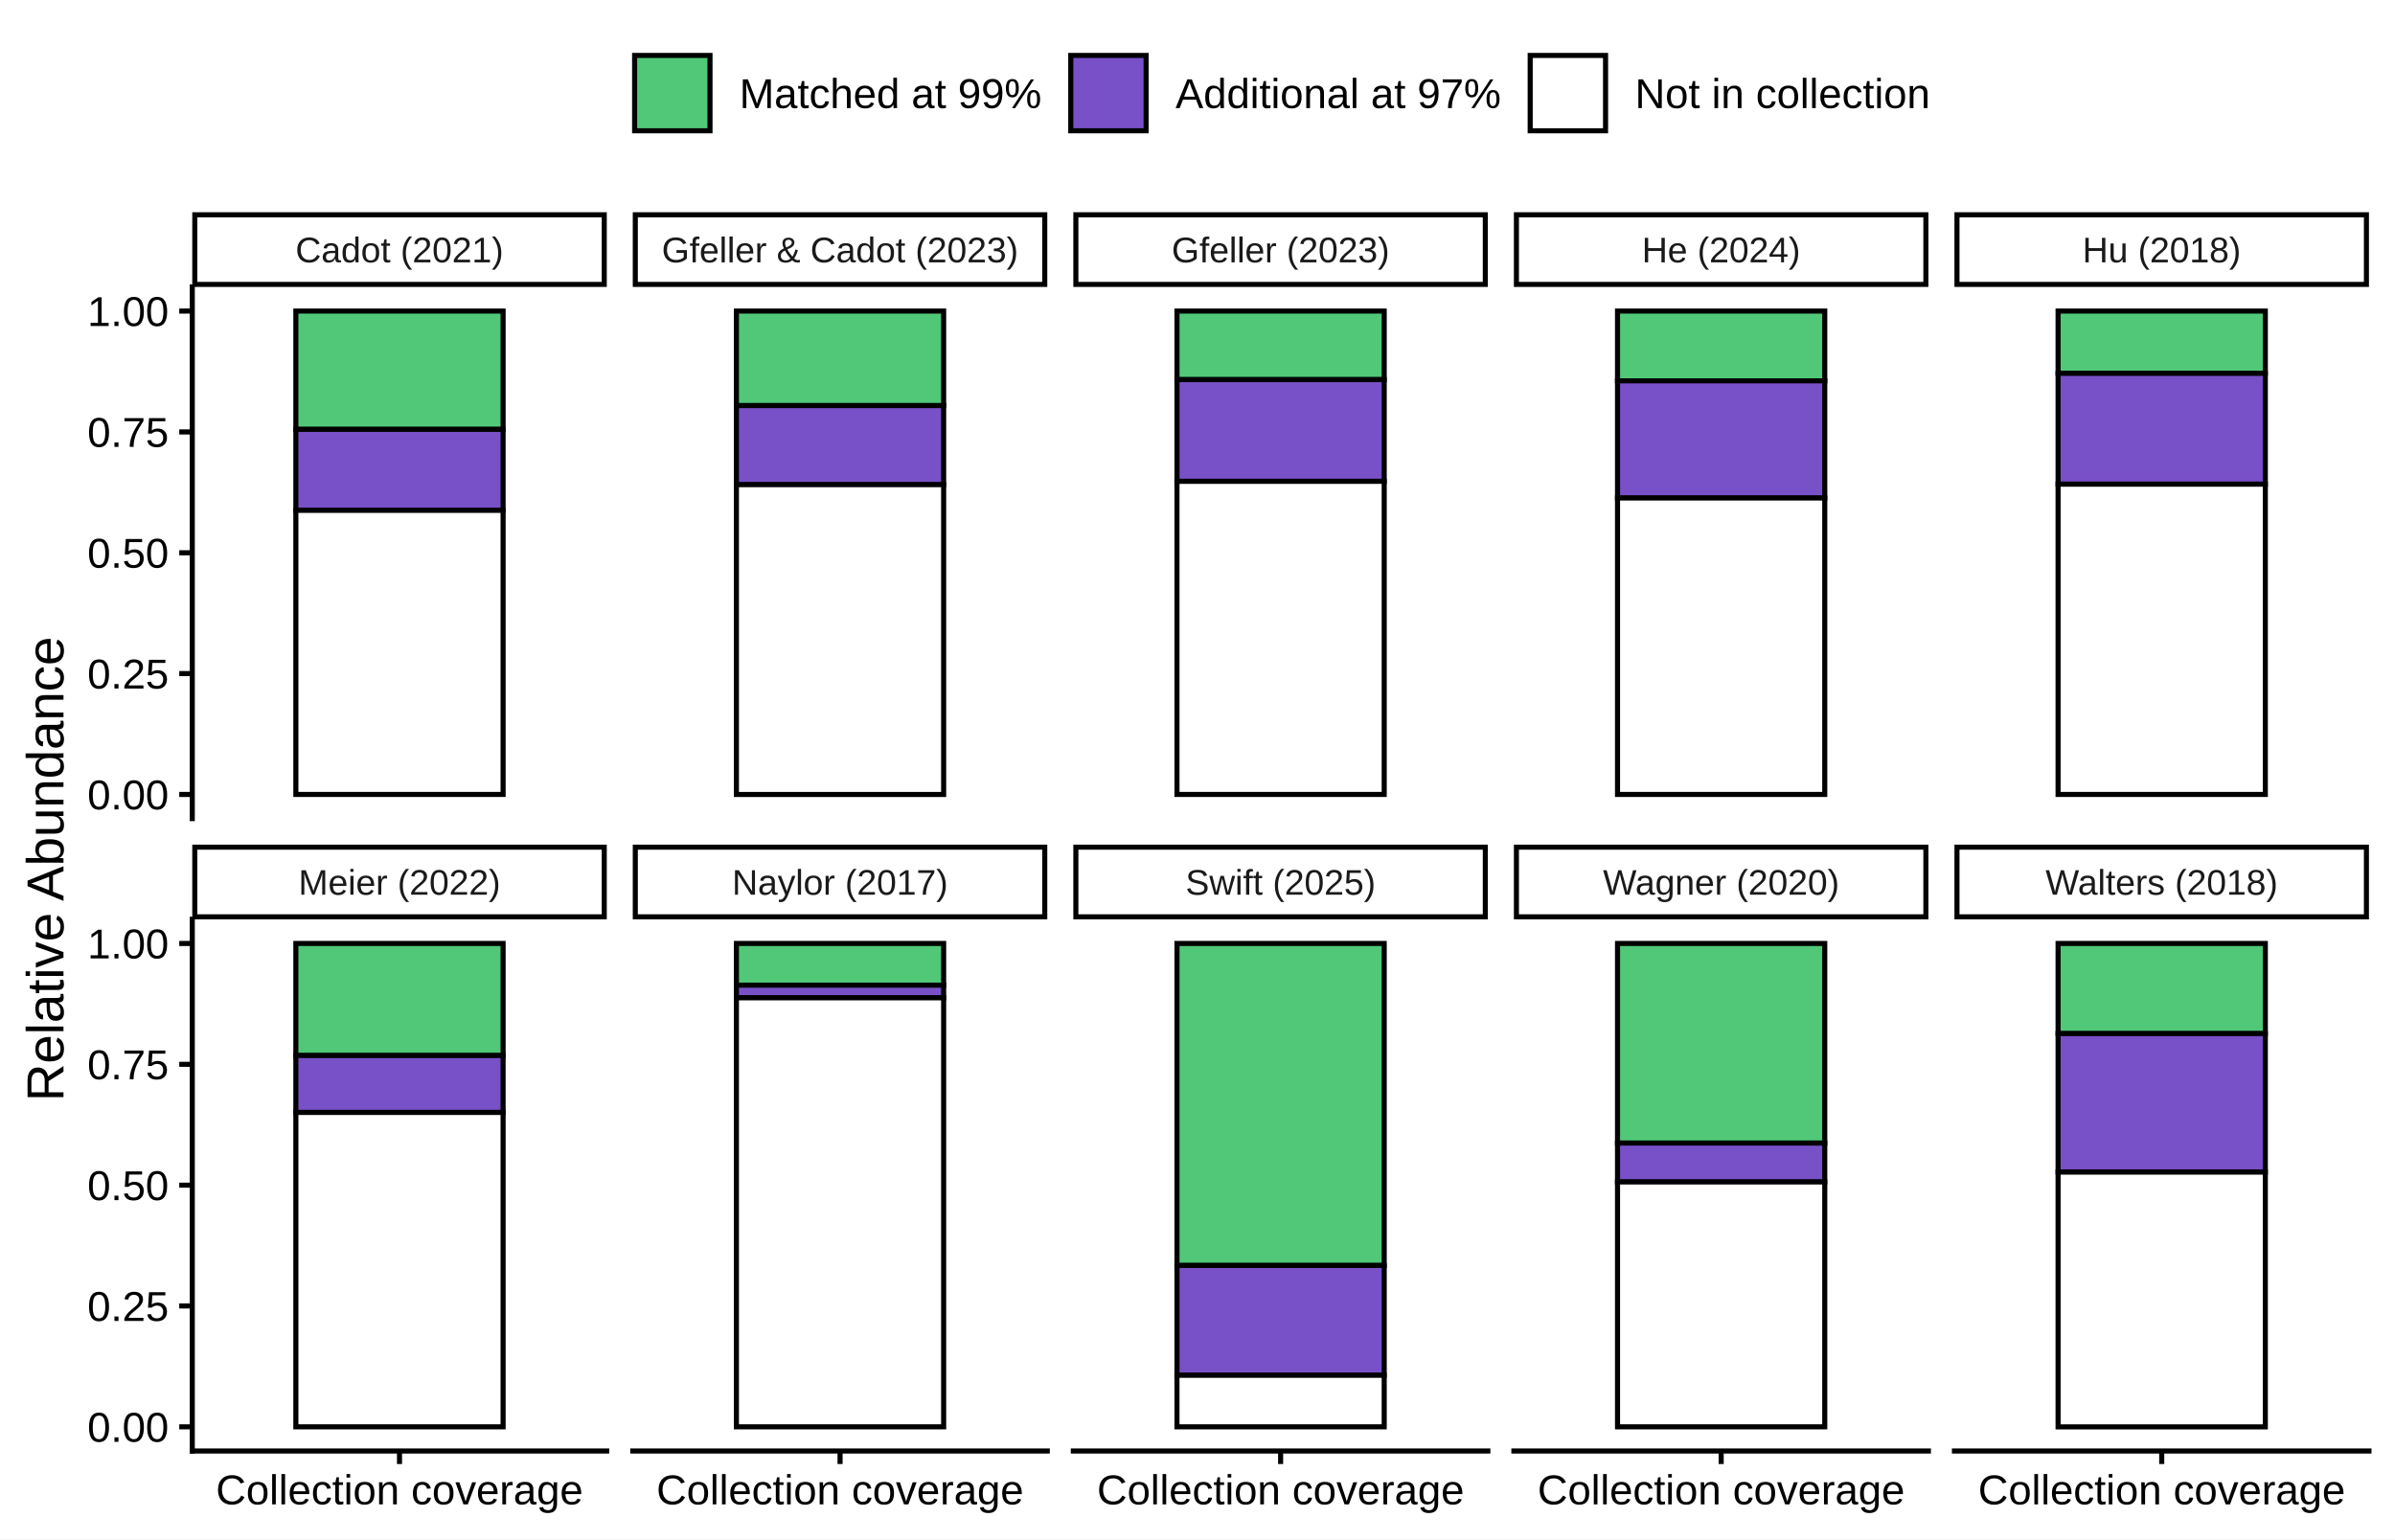
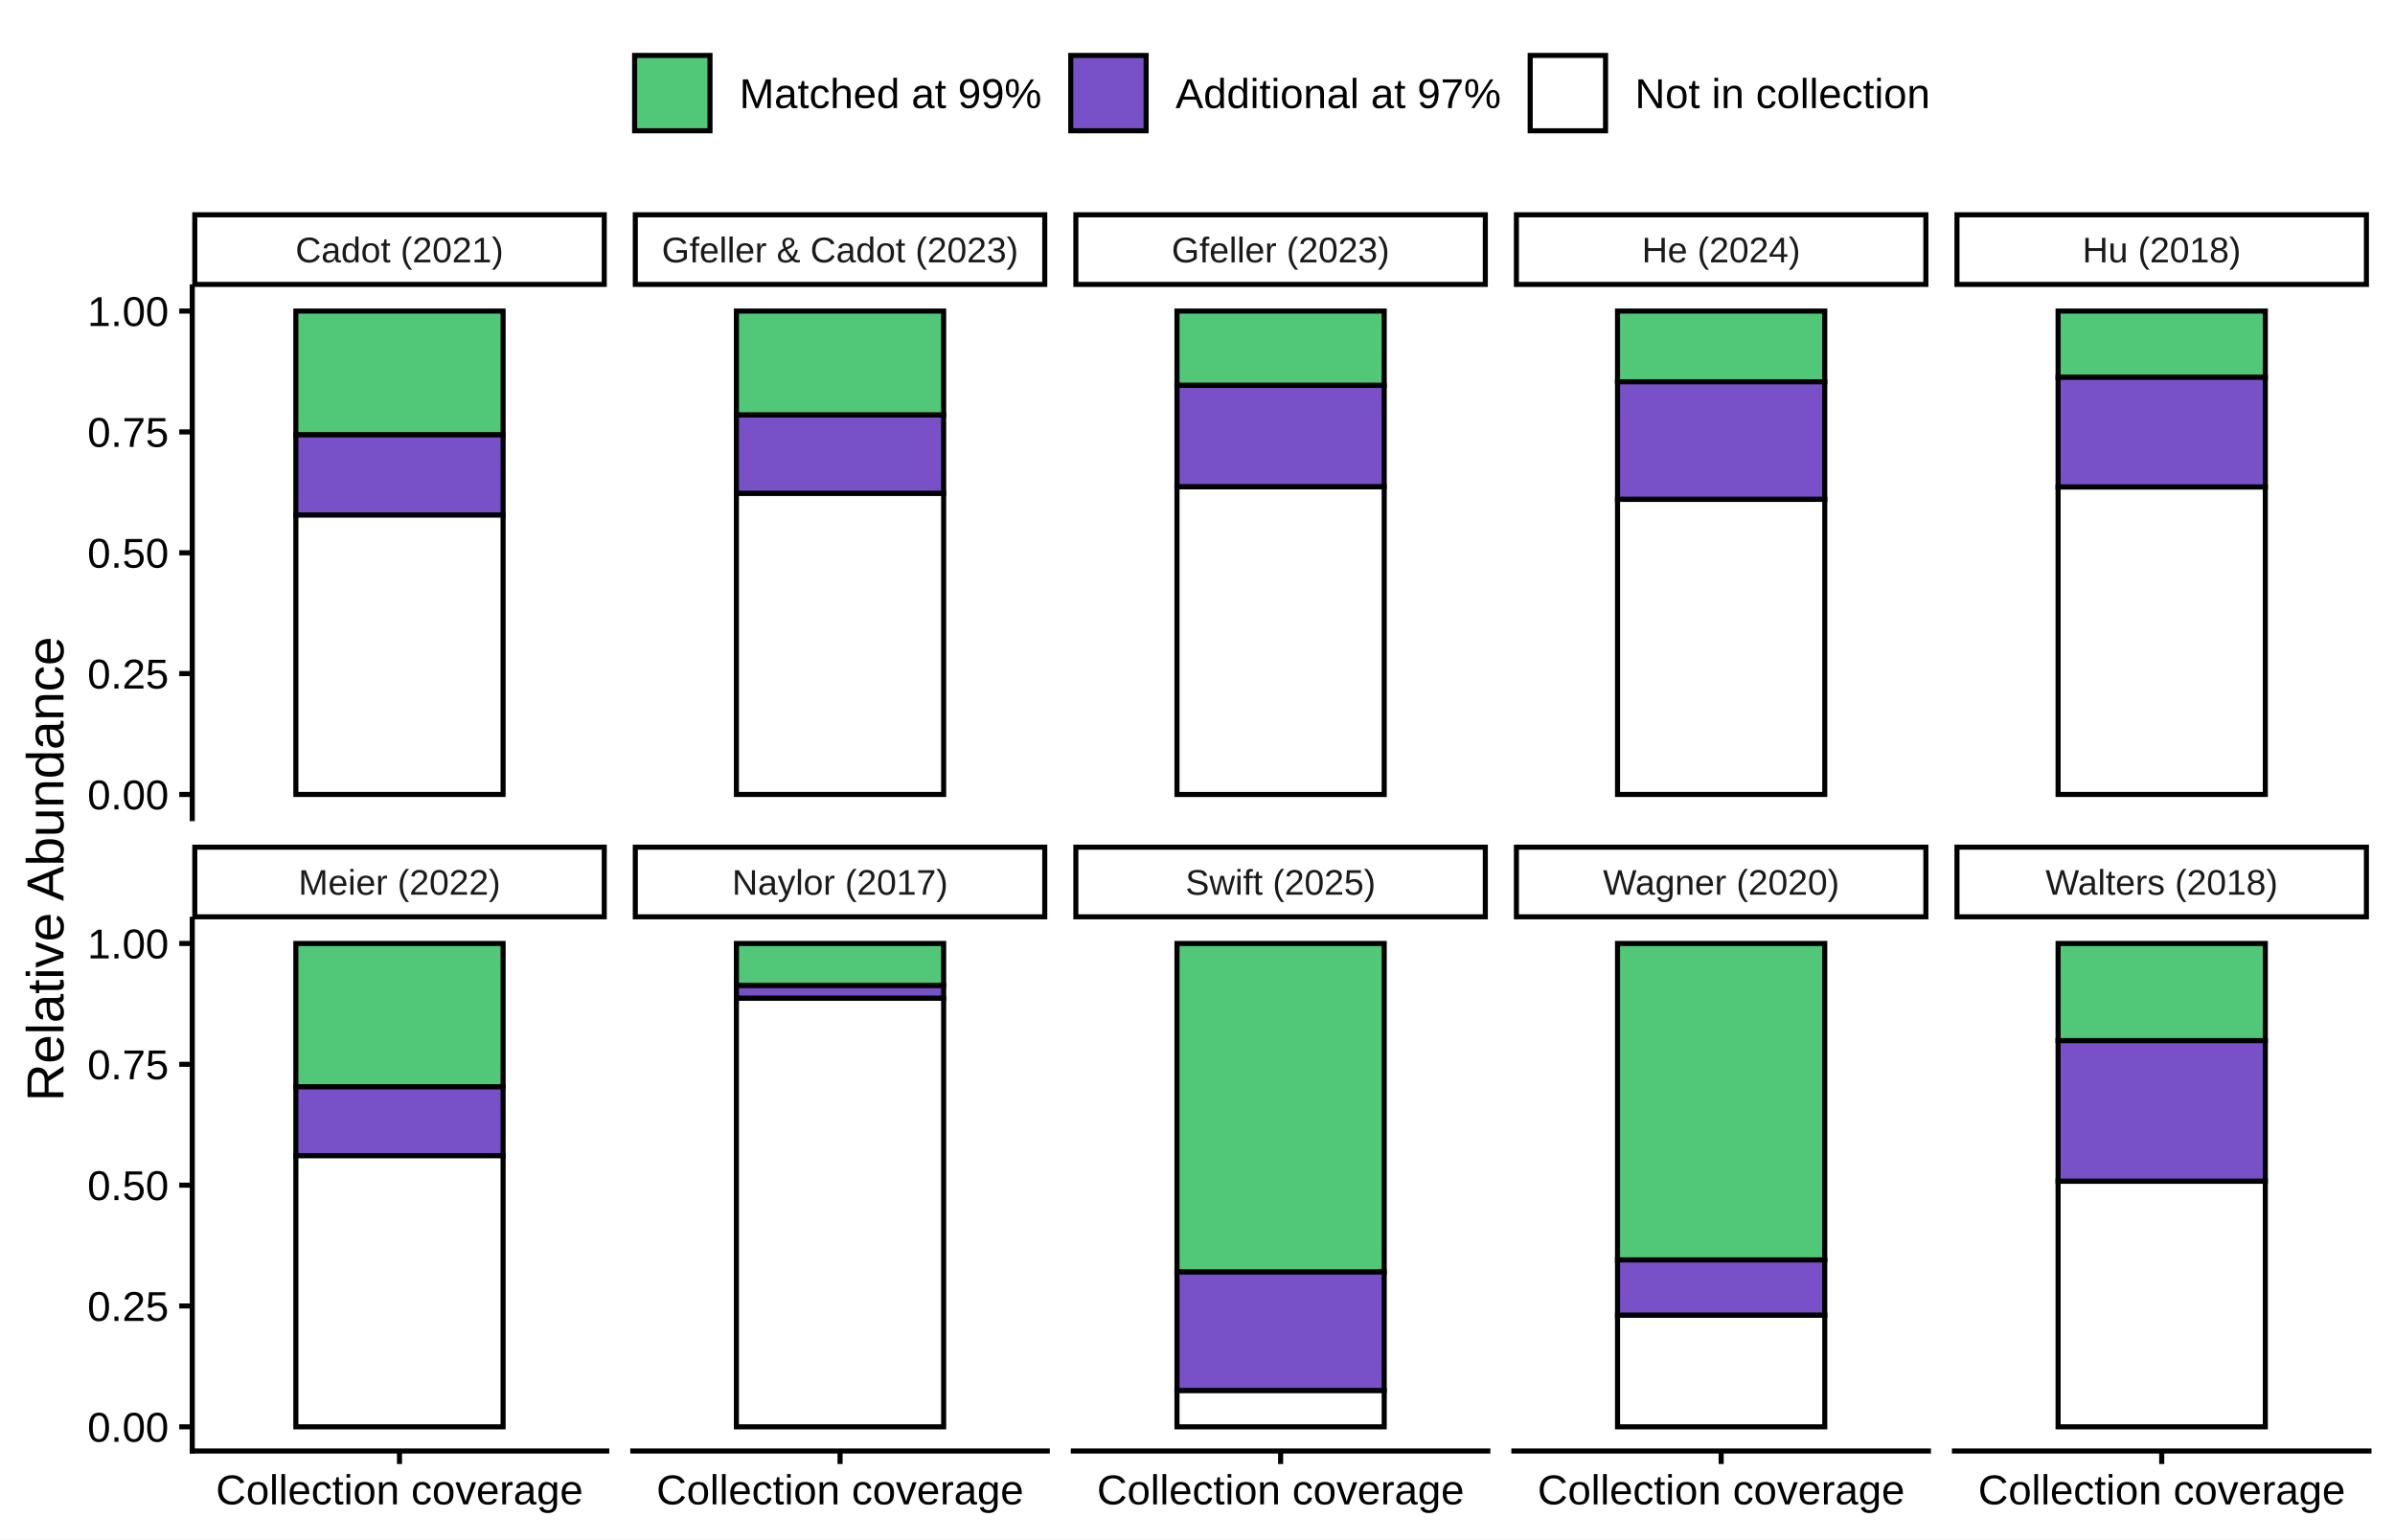
<svg xmlns="http://www.w3.org/2000/svg" width="504.00pt" height="324.00pt" viewBox="0 0 504.00 324.00">
  <g class="svglite">
    <defs>
      <style type="text/css">
    .svglite line, .svglite polyline, .svglite polygon, .svglite path, .svglite rect, .svglite circle {
      fill: none;
      stroke: #000000;
      stroke-linecap: round;
      stroke-linejoin: round;
      stroke-miterlimit: 10.00;
    }
    .svglite text {
      white-space: pre;
    }
    .svglite g.glyphgroup path {
      fill: inherit;
      stroke: none;
    }
  </style>
    </defs>
    <rect width="100%" height="100%" style="stroke: none; fill: #FFFFFF;" />
    <defs>
      <clipPath id="cpMC4wMHw1MDQuMDB8MC4wMHwzMjQuMDA=">
        <rect x="0.00" y="0.00" width="504.00" height="324.00" />
      </clipPath>
    </defs>
    <g clip-path="url(#cpMC4wMHw1MDQuMDB8MC4wMHwzMjQuMDA=)">
      <rect x="0" y="0.00" width="504.00" height="324.00" style="stroke-width: 1.07; stroke: #FFFFFF; fill: #FFFFFF;" />
    </g>
    <defs>
      <clipPath id="cpNDAuNDZ8MTI3LjY4fDYwLjM5fDE3Mi4zMg==">
        <rect x="40.46" y="60.39" width="87.23" height="111.93" />
      </clipPath>
    </defs>
    <g clip-path="url(#cpNDAuNDZ8MTI3LjY4fDYwLjM5fDE3Mi4zMg==)">
      <rect x="40.46" y="60.39" width="87.23" height="111.93" style="stroke-width: 1.07; stroke: none; fill: #FFFFFF;" />
-       <rect x="62.26" y="65.48" width="43.61" height="24.90" style="stroke-width: 1.07; stroke-linecap: butt; stroke-linejoin: miter; fill: #50C878;" />
-       <rect x="62.26" y="90.38" width="43.61" height="17.05" style="stroke-width: 1.07; stroke-linecap: butt; stroke-linejoin: miter; fill: #7850C8;" />
-       <rect x="62.26" y="107.43" width="43.61" height="59.80" style="stroke-width: 1.07; stroke-linecap: butt; stroke-linejoin: miter; fill: #FFFFFF;" />
+       <rect x="62.26" y="65.48" width="43.61" height="26.06" style="stroke-width: 1.07; stroke-linecap: butt; stroke-linejoin: miter; fill: #50C878;" />
+       <rect x="62.26" y="91.54" width="43.61" height="16.89" style="stroke-width: 1.07; stroke-linecap: butt; stroke-linejoin: miter; fill: #7850C8;" />
+       <rect x="62.26" y="108.43" width="43.61" height="58.80" style="stroke-width: 1.07; stroke-linecap: butt; stroke-linejoin: miter; fill: #FFFFFF;" />
    </g>
    <g clip-path="url(#cpMC4wMHw1MDQuMDB8MC4wMHwzMjQuMDA=)">
</g>
    <defs>
      <clipPath id="cpNDAuNDZ8MTI3LjY4fDE5My41MXwzMDUuNDQ=">
        <rect x="40.46" y="193.51" width="87.23" height="111.93" />
      </clipPath>
    </defs>
    <g clip-path="url(#cpNDAuNDZ8MTI3LjY4fDE5My41MXwzMDUuNDQ=)">
      <rect x="40.46" y="193.51" width="87.23" height="111.93" style="stroke-width: 1.07; stroke: none; fill: #FFFFFF;" />
-       <rect x="62.26" y="198.60" width="43.61" height="23.59" style="stroke-width: 1.07; stroke-linecap: butt; stroke-linejoin: miter; fill: #50C878;" />
-       <rect x="62.26" y="222.19" width="43.61" height="11.98" style="stroke-width: 1.07; stroke-linecap: butt; stroke-linejoin: miter; fill: #7850C8;" />
-       <rect x="62.26" y="234.17" width="43.61" height="66.18" style="stroke-width: 1.07; stroke-linecap: butt; stroke-linejoin: miter; fill: #FFFFFF;" />
+       <rect x="62.26" y="198.60" width="43.61" height="30.19" style="stroke-width: 1.07; stroke-linecap: butt; stroke-linejoin: miter; fill: #50C878;" />
+       <rect x="62.26" y="228.79" width="43.61" height="14.50" style="stroke-width: 1.07; stroke-linecap: butt; stroke-linejoin: miter; fill: #7850C8;" />
+       <rect x="62.26" y="243.29" width="43.61" height="57.06" style="stroke-width: 1.07; stroke-linecap: butt; stroke-linejoin: miter; fill: #FFFFFF;" />
    </g>
    <g clip-path="url(#cpMC4wMHw1MDQuMDB8MC4wMHwzMjQuMDA=)">
</g>
    <defs>
      <clipPath id="cpMTMzLjE2fDIyMC4zOXw2MC4zOXwxNzIuMzI=">
        <rect x="133.16" y="60.39" width="87.23" height="111.93" />
      </clipPath>
    </defs>
    <g clip-path="url(#cpMTMzLjE2fDIyMC4zOXw2MC4zOXwxNzIuMzI=)">
      <rect x="133.16" y="60.39" width="87.23" height="111.93" style="stroke-width: 1.07; stroke: none; fill: #FFFFFF;" />
-       <rect x="154.97" y="65.48" width="43.61" height="19.90" style="stroke-width: 1.07; stroke-linecap: butt; stroke-linejoin: miter; fill: #50C878;" />
-       <rect x="154.97" y="85.38" width="43.61" height="16.64" style="stroke-width: 1.07; stroke-linecap: butt; stroke-linejoin: miter; fill: #7850C8;" />
-       <rect x="154.97" y="102.02" width="43.61" height="65.22" style="stroke-width: 1.07; stroke-linecap: butt; stroke-linejoin: miter; fill: #FFFFFF;" />
+       <rect x="154.97" y="65.48" width="43.61" height="21.88" style="stroke-width: 1.07; stroke-linecap: butt; stroke-linejoin: miter; fill: #50C878;" />
+       <rect x="154.97" y="87.36" width="43.61" height="16.52" style="stroke-width: 1.07; stroke-linecap: butt; stroke-linejoin: miter; fill: #7850C8;" />
+       <rect x="154.97" y="103.88" width="43.61" height="63.35" style="stroke-width: 1.07; stroke-linecap: butt; stroke-linejoin: miter; fill: #FFFFFF;" />
    </g>
    <g clip-path="url(#cpMC4wMHw1MDQuMDB8MC4wMHwzMjQuMDA=)">
</g>
    <defs>
      <clipPath id="cpMTMzLjE2fDIyMC4zOXwxOTMuNTF8MzA1LjQ0">
        <rect x="133.16" y="193.51" width="87.23" height="111.93" />
      </clipPath>
    </defs>
    <g clip-path="url(#cpMTMzLjE2fDIyMC4zOXwxOTMuNTF8MzA1LjQ0)">
      <rect x="133.16" y="193.51" width="87.23" height="111.93" style="stroke-width: 1.07; stroke: none; fill: #FFFFFF;" />
-       <rect x="154.97" y="198.60" width="43.61" height="8.78" style="stroke-width: 1.07; stroke-linecap: butt; stroke-linejoin: miter; fill: #50C878;" />
-       <rect x="154.97" y="207.38" width="43.61" height="2.67" style="stroke-width: 1.07; stroke-linecap: butt; stroke-linejoin: miter; fill: #7850C8;" />
-       <rect x="154.97" y="210.04" width="43.61" height="90.31" style="stroke-width: 1.07; stroke-linecap: butt; stroke-linejoin: miter; fill: #FFFFFF;" />
+       <rect x="154.97" y="198.60" width="43.61" height="8.87" style="stroke-width: 1.07; stroke-linecap: butt; stroke-linejoin: miter; fill: #50C878;" />
+       <rect x="154.97" y="207.47" width="43.61" height="2.67" style="stroke-width: 1.07; stroke-linecap: butt; stroke-linejoin: miter; fill: #7850C8;" />
+       <rect x="154.97" y="210.14" width="43.61" height="90.21" style="stroke-width: 1.07; stroke-linecap: butt; stroke-linejoin: miter; fill: #FFFFFF;" />
    </g>
    <g clip-path="url(#cpMC4wMHw1MDQuMDB8MC4wMHwzMjQuMDA=)">
</g>
    <defs>
      <clipPath id="cpMjI1Ljg3fDMxMy4xMHw2MC4zOXwxNzIuMzI=">
        <rect x="225.87" y="60.39" width="87.23" height="111.93" />
      </clipPath>
    </defs>
    <g clip-path="url(#cpMjI1Ljg3fDMxMy4xMHw2MC4zOXwxNzIuMzI=)">
      <rect x="225.87" y="60.39" width="87.23" height="111.93" style="stroke-width: 1.07; stroke: none; fill: #FFFFFF;" />
-       <rect x="247.68" y="65.48" width="43.61" height="14.43" style="stroke-width: 1.07; stroke-linecap: butt; stroke-linejoin: miter; fill: #50C878;" />
-       <rect x="247.68" y="79.91" width="43.61" height="21.41" style="stroke-width: 1.07; stroke-linecap: butt; stroke-linejoin: miter; fill: #7850C8;" />
-       <rect x="247.68" y="101.32" width="43.61" height="65.91" style="stroke-width: 1.07; stroke-linecap: butt; stroke-linejoin: miter; fill: #FFFFFF;" />
+       <rect x="247.68" y="65.48" width="43.61" height="15.64" style="stroke-width: 1.07; stroke-linecap: butt; stroke-linejoin: miter; fill: #50C878;" />
+       <rect x="247.68" y="81.12" width="43.61" height="21.35" style="stroke-width: 1.07; stroke-linecap: butt; stroke-linejoin: miter; fill: #7850C8;" />
+       <rect x="247.68" y="102.48" width="43.61" height="64.76" style="stroke-width: 1.07; stroke-linecap: butt; stroke-linejoin: miter; fill: #FFFFFF;" />
    </g>
    <g clip-path="url(#cpMC4wMHw1MDQuMDB8MC4wMHwzMjQuMDA=)">
</g>
    <defs>
      <clipPath id="cpMjI1Ljg3fDMxMy4xMHwxOTMuNTF8MzA1LjQ0">
        <rect x="225.87" y="193.51" width="87.23" height="111.93" />
      </clipPath>
    </defs>
    <g clip-path="url(#cpMjI1Ljg3fDMxMy4xMHwxOTMuNTF8MzA1LjQ0)">
      <rect x="225.87" y="193.51" width="87.23" height="111.93" style="stroke-width: 1.07; stroke: none; fill: #FFFFFF;" />
-       <rect x="247.68" y="198.60" width="43.61" height="67.78" style="stroke-width: 1.07; stroke-linecap: butt; stroke-linejoin: miter; fill: #50C878;" />
-       <rect x="247.68" y="266.38" width="43.61" height="23.11" style="stroke-width: 1.07; stroke-linecap: butt; stroke-linejoin: miter; fill: #7850C8;" />
-       <rect x="247.68" y="289.50" width="43.61" height="10.85" style="stroke-width: 1.07; stroke-linecap: butt; stroke-linejoin: miter; fill: #FFFFFF;" />
+       <rect x="247.68" y="198.60" width="43.61" height="69.16" style="stroke-width: 1.07; stroke-linecap: butt; stroke-linejoin: miter; fill: #50C878;" />
+       <rect x="247.68" y="267.76" width="43.61" height="24.99" style="stroke-width: 1.07; stroke-linecap: butt; stroke-linejoin: miter; fill: #7850C8;" />
+       <rect x="247.68" y="292.74" width="43.61" height="7.61" style="stroke-width: 1.07; stroke-linecap: butt; stroke-linejoin: miter; fill: #FFFFFF;" />
    </g>
    <g clip-path="url(#cpMC4wMHw1MDQuMDB8MC4wMHwzMjQuMDA=)">
</g>
    <defs>
      <clipPath id="cpMzE4LjU4fDQwNS44MXw2MC4zOXwxNzIuMzI=">
        <rect x="318.58" y="60.39" width="87.23" height="111.93" />
      </clipPath>
    </defs>
    <g clip-path="url(#cpMzE4LjU4fDQwNS44MXw2MC4zOXwxNzIuMzI=)">
      <rect x="318.58" y="60.39" width="87.23" height="111.93" style="stroke-width: 1.07; stroke: none; fill: #FFFFFF;" />
-       <rect x="340.39" y="65.48" width="43.61" height="14.69" style="stroke-width: 1.07; stroke-linecap: butt; stroke-linejoin: miter; fill: #50C878;" />
-       <rect x="340.39" y="80.17" width="43.61" height="24.66" style="stroke-width: 1.07; stroke-linecap: butt; stroke-linejoin: miter; fill: #7850C8;" />
-       <rect x="340.39" y="104.83" width="43.61" height="62.40" style="stroke-width: 1.07; stroke-linecap: butt; stroke-linejoin: miter; fill: #FFFFFF;" />
+       <rect x="340.39" y="65.48" width="43.61" height="14.89" style="stroke-width: 1.07; stroke-linecap: butt; stroke-linejoin: miter; fill: #50C878;" />
+       <rect x="340.39" y="80.37" width="43.61" height="24.75" style="stroke-width: 1.07; stroke-linecap: butt; stroke-linejoin: miter; fill: #7850C8;" />
+       <rect x="340.39" y="105.12" width="43.61" height="62.11" style="stroke-width: 1.07; stroke-linecap: butt; stroke-linejoin: miter; fill: #FFFFFF;" />
    </g>
    <g clip-path="url(#cpMC4wMHw1MDQuMDB8MC4wMHwzMjQuMDA=)">
</g>
    <defs>
      <clipPath id="cpMzE4LjU4fDQwNS44MXwxOTMuNTF8MzA1LjQ0">
        <rect x="318.58" y="193.51" width="87.23" height="111.93" />
      </clipPath>
    </defs>
    <g clip-path="url(#cpMzE4LjU4fDQwNS44MXwxOTMuNTF8MzA1LjQ0)">
      <rect x="318.58" y="193.51" width="87.23" height="111.93" style="stroke-width: 1.07; stroke: none; fill: #FFFFFF;" />
-       <rect x="340.39" y="198.60" width="43.61" height="42.02" style="stroke-width: 1.07; stroke-linecap: butt; stroke-linejoin: miter; fill: #50C878;" />
-       <rect x="340.39" y="240.62" width="43.61" height="8.18" style="stroke-width: 1.07; stroke-linecap: butt; stroke-linejoin: miter; fill: #7850C8;" />
-       <rect x="340.39" y="248.80" width="43.61" height="51.55" style="stroke-width: 1.07; stroke-linecap: butt; stroke-linejoin: miter; fill: #FFFFFF;" />
+       <rect x="340.39" y="198.60" width="43.61" height="66.62" style="stroke-width: 1.07; stroke-linecap: butt; stroke-linejoin: miter; fill: #50C878;" />
+       <rect x="340.39" y="265.22" width="43.61" height="11.64" style="stroke-width: 1.07; stroke-linecap: butt; stroke-linejoin: miter; fill: #7850C8;" />
+       <rect x="340.39" y="276.87" width="43.61" height="23.48" style="stroke-width: 1.07; stroke-linecap: butt; stroke-linejoin: miter; fill: #FFFFFF;" />
    </g>
    <g clip-path="url(#cpMC4wMHw1MDQuMDB8MC4wMHwzMjQuMDA=)">
</g>
    <defs>
      <clipPath id="cpNDExLjI5fDQ5OC41Mnw2MC4zOXwxNzIuMzI=">
        <rect x="411.29" y="60.39" width="87.23" height="111.93" />
      </clipPath>
    </defs>
    <g clip-path="url(#cpNDExLjI5fDQ5OC41Mnw2MC4zOXwxNzIuMzI=)">
      <rect x="411.29" y="60.39" width="87.23" height="111.93" style="stroke-width: 1.07; stroke: none; fill: #FFFFFF;" />
-       <rect x="433.10" y="65.48" width="43.61" height="13.11" style="stroke-width: 1.07; stroke-linecap: butt; stroke-linejoin: miter; fill: #50C878;" />
-       <rect x="433.10" y="78.59" width="43.61" height="23.33" style="stroke-width: 1.07; stroke-linecap: butt; stroke-linejoin: miter; fill: #7850C8;" />
-       <rect x="433.10" y="101.92" width="43.61" height="65.31" style="stroke-width: 1.07; stroke-linecap: butt; stroke-linejoin: miter; fill: #FFFFFF;" />
+       <rect x="433.10" y="65.48" width="43.61" height="13.95" style="stroke-width: 1.07; stroke-linecap: butt; stroke-linejoin: miter; fill: #50C878;" />
+       <rect x="433.10" y="79.43" width="43.61" height="23.09" style="stroke-width: 1.07; stroke-linecap: butt; stroke-linejoin: miter; fill: #7850C8;" />
+       <rect x="433.10" y="102.52" width="43.61" height="64.71" style="stroke-width: 1.07; stroke-linecap: butt; stroke-linejoin: miter; fill: #FFFFFF;" />
    </g>
    <g clip-path="url(#cpMC4wMHw1MDQuMDB8MC4wMHwzMjQuMDA=)">
</g>
    <defs>
      <clipPath id="cpNDExLjI5fDQ5OC41MnwxOTMuNTF8MzA1LjQ0">
        <rect x="411.29" y="193.51" width="87.23" height="111.93" />
      </clipPath>
    </defs>
    <g clip-path="url(#cpNDExLjI5fDQ5OC41MnwxOTMuNTF8MzA1LjQ0)">
      <rect x="411.29" y="193.51" width="87.23" height="111.93" style="stroke-width: 1.07; stroke: none; fill: #FFFFFF;" />
-       <rect x="433.10" y="198.60" width="43.61" height="18.97" style="stroke-width: 1.07; stroke-linecap: butt; stroke-linejoin: miter; fill: #50C878;" />
-       <rect x="433.10" y="217.57" width="43.61" height="29.15" style="stroke-width: 1.07; stroke-linecap: butt; stroke-linejoin: miter; fill: #7850C8;" />
-       <rect x="433.10" y="246.73" width="43.61" height="53.63" style="stroke-width: 1.07; stroke-linecap: butt; stroke-linejoin: miter; fill: #FFFFFF;" />
+       <rect x="433.10" y="198.60" width="43.61" height="20.46" style="stroke-width: 1.07; stroke-linecap: butt; stroke-linejoin: miter; fill: #50C878;" />
+       <rect x="433.10" y="219.06" width="43.61" height="29.60" style="stroke-width: 1.07; stroke-linecap: butt; stroke-linejoin: miter; fill: #7850C8;" />
+       <rect x="433.10" y="248.66" width="43.61" height="51.69" style="stroke-width: 1.07; stroke-linecap: butt; stroke-linejoin: miter; fill: #FFFFFF;" />
    </g>
    <g clip-path="url(#cpMC4wMHw1MDQuMDB8MC4wMHwzMjQuMDA=)">
</g>
    <defs>
      <clipPath id="cpNDAuNDZ8MTI3LjY4fDE3Ny44MHwxOTMuNTE=">
        <rect x="40.46" y="177.80" width="87.23" height="15.72" />
      </clipPath>
    </defs>
    <g clip-path="url(#cpNDAuNDZ8MTI3LjY4fDE3Ny44MHwxOTMuNTE=)">
      <rect x="40.46" y="177.80" width="87.23" height="15.72" style="stroke-width: 2.13; fill: #FFFFFF;" />
      <text x="84.07" y="188.34" text-anchor="middle" style="font-size: 7.50px;fill: #1A1A1A; font-family: &quot;Arial&quot;;" textLength="42.53px" lengthAdjust="spacingAndGlyphs">Meier (2022)</text>
    </g>
    <g clip-path="url(#cpMC4wMHw1MDQuMDB8MC4wMHwzMjQuMDA=)">
</g>
    <defs>
      <clipPath id="cpMTMzLjE2fDIyMC4zOXwxNzcuODB8MTkzLjUx">
        <rect x="133.16" y="177.80" width="87.23" height="15.72" />
      </clipPath>
    </defs>
    <g clip-path="url(#cpMTMzLjE2fDIyMC4zOXwxNzcuODB8MTkzLjUx)">
      <rect x="133.16" y="177.80" width="87.23" height="15.72" style="stroke-width: 2.13; fill: #FFFFFF;" />
      <text x="176.78" y="188.34" text-anchor="middle" style="font-size: 7.50px;fill: #1A1A1A; font-family: &quot;Arial&quot;;" textLength="45.45px" lengthAdjust="spacingAndGlyphs">Naylor (2017)</text>
    </g>
    <g clip-path="url(#cpMC4wMHw1MDQuMDB8MC4wMHwzMjQuMDA=)">
</g>
    <defs>
      <clipPath id="cpMjI1Ljg3fDMxMy4xMHwxNzcuODB8MTkzLjUx">
        <rect x="225.87" y="177.80" width="87.23" height="15.72" />
      </clipPath>
    </defs>
    <g clip-path="url(#cpMjI1Ljg3fDMxMy4xMHwxNzcuODB8MTkzLjUx)">
      <rect x="225.87" y="177.80" width="87.23" height="15.72" style="stroke-width: 2.13; fill: #FFFFFF;" />
      <text x="269.49" y="188.34" text-anchor="middle" style="font-size: 7.50px;fill: #1A1A1A; font-family: &quot;Arial&quot;;" textLength="40.02px" lengthAdjust="spacingAndGlyphs">Swift (2025)</text>
    </g>
    <g clip-path="url(#cpMC4wMHw1MDQuMDB8MC4wMHwzMjQuMDA=)">
</g>
    <defs>
      <clipPath id="cpMzE4LjU4fDQwNS44MXwxNzcuODB8MTkzLjUx">
        <rect x="318.58" y="177.80" width="87.23" height="15.72" />
      </clipPath>
    </defs>
    <g clip-path="url(#cpMzE4LjU4fDQwNS44MXwxNzcuODB8MTkzLjUx)">
      <rect x="318.58" y="177.80" width="87.23" height="15.72" style="stroke-width: 2.13; fill: #FFFFFF;" />
      <text x="362.20" y="188.34" text-anchor="middle" style="font-size: 7.50px;fill: #1A1A1A; font-family: &quot;Arial&quot;;" textLength="49.75px" lengthAdjust="spacingAndGlyphs">Wagner (2020)</text>
    </g>
    <g clip-path="url(#cpMC4wMHw1MDQuMDB8MC4wMHwzMjQuMDA=)">
</g>
    <defs>
      <clipPath id="cpNDExLjI5fDQ5OC41MnwxNzcuODB8MTkzLjUx">
        <rect x="411.29" y="177.80" width="87.23" height="15.72" />
      </clipPath>
    </defs>
    <g clip-path="url(#cpNDExLjI5fDQ5OC41MnwxNzcuODB8MTkzLjUx)">
      <rect x="411.29" y="177.80" width="87.23" height="15.72" style="stroke-width: 2.13; fill: #FFFFFF;" />
      <text x="454.91" y="188.34" text-anchor="middle" style="font-size: 7.50px;fill: #1A1A1A; font-family: &quot;Arial&quot;;" textLength="48.91px" lengthAdjust="spacingAndGlyphs">Walters (2018)</text>
    </g>
    <g clip-path="url(#cpMC4wMHw1MDQuMDB8MC4wMHwzMjQuMDA=)">
</g>
    <defs>
      <clipPath id="cpNDAuNDZ8MTI3LjY4fDQ0LjY4fDYwLjM5">
        <rect x="40.46" y="44.68" width="87.23" height="15.72" />
      </clipPath>
    </defs>
    <g clip-path="url(#cpNDAuNDZ8MTI3LjY4fDQ0LjY4fDYwLjM5)">
      <rect x="40.46" y="44.68" width="87.23" height="15.72" style="stroke-width: 2.13; fill: #FFFFFF;" />
      <text x="84.07" y="55.22" text-anchor="middle" style="font-size: 7.50px;fill: #1A1A1A; font-family: &quot;Arial&quot;;" textLength="43.78px" lengthAdjust="spacingAndGlyphs">Cadot (2021)</text>
    </g>
    <g clip-path="url(#cpMC4wMHw1MDQuMDB8MC4wMHwzMjQuMDA=)">
</g>
    <defs>
      <clipPath id="cpMTMzLjE2fDIyMC4zOXw0NC42OHw2MC4zOQ==">
        <rect x="133.16" y="44.68" width="87.23" height="15.72" />
      </clipPath>
    </defs>
    <g clip-path="url(#cpMTMzLjE2fDIyMC4zOXw0NC42OHw2MC4zOQ==)">
      <rect x="133.16" y="44.68" width="87.23" height="15.72" style="stroke-width: 2.13; fill: #FFFFFF;" />
      <text x="176.78" y="55.22" text-anchor="middle" style="font-size: 7.50px;fill: #1A1A1A; font-family: &quot;Arial&quot;;" textLength="75.03px" lengthAdjust="spacingAndGlyphs">Gfeller &amp; Cadot (2023)</text>
    </g>
    <g clip-path="url(#cpMC4wMHw1MDQuMDB8MC4wMHwzMjQuMDA=)">
</g>
    <defs>
      <clipPath id="cpMjI1Ljg3fDMxMy4xMHw0NC42OHw2MC4zOQ==">
        <rect x="225.87" y="44.68" width="87.23" height="15.72" />
      </clipPath>
    </defs>
    <g clip-path="url(#cpMjI1Ljg3fDMxMy4xMHw0NC42OHw2MC4zOQ==)">
      <rect x="225.87" y="44.68" width="87.23" height="15.72" style="stroke-width: 2.13; fill: #FFFFFF;" />
      <text x="269.49" y="55.22" text-anchor="middle" style="font-size: 7.50px;fill: #1A1A1A; font-family: &quot;Arial&quot;;" textLength="45.86px" lengthAdjust="spacingAndGlyphs">Gfeller (2023)</text>
    </g>
    <g clip-path="url(#cpMC4wMHw1MDQuMDB8MC4wMHwzMjQuMDA=)">
</g>
    <defs>
      <clipPath id="cpMzE4LjU4fDQwNS44MXw0NC42OHw2MC4zOQ==">
        <rect x="318.58" y="44.68" width="87.23" height="15.72" />
      </clipPath>
    </defs>
    <g clip-path="url(#cpMzE4LjU4fDQwNS44MXw0NC42OHw2MC4zOQ==)">
      <rect x="318.58" y="44.68" width="87.23" height="15.72" style="stroke-width: 2.13; fill: #FFFFFF;" />
      <text x="362.20" y="55.22" text-anchor="middle" style="font-size: 7.50px;fill: #1A1A1A; font-family: &quot;Arial&quot;;" textLength="33.36px" lengthAdjust="spacingAndGlyphs">He (2024)</text>
    </g>
    <g clip-path="url(#cpMC4wMHw1MDQuMDB8MC4wMHwzMjQuMDA=)">
</g>
    <defs>
      <clipPath id="cpNDExLjI5fDQ5OC41Mnw0NC42OHw2MC4zOQ==">
        <rect x="411.29" y="44.68" width="87.23" height="15.72" />
      </clipPath>
    </defs>
    <g clip-path="url(#cpNDExLjI5fDQ5OC41Mnw0NC42OHw2MC4zOQ==)">
      <rect x="411.29" y="44.68" width="87.23" height="15.72" style="stroke-width: 2.13; fill: #FFFFFF;" />
      <text x="454.91" y="55.22" text-anchor="middle" style="font-size: 7.50px;fill: #1A1A1A; font-family: &quot;Arial&quot;;" textLength="33.36px" lengthAdjust="spacingAndGlyphs">Hu (2018)</text>
    </g>
    <g clip-path="url(#cpMC4wMHw1MDQuMDB8MC4wMHwzMjQuMDA=)">
      <polyline points="40.46,305.44 127.68,305.44 " style="stroke-width: 1.07; stroke-linecap: square;" />
      <polyline points="84.07,308.18 84.07,305.44 " style="stroke-width: 1.07; stroke-linecap: butt;" />
      <text x="84.07" y="316.67" text-anchor="middle" style="font-size: 8.80px; font-family: &quot;Arial&quot;;" textLength="77.25px" lengthAdjust="spacingAndGlyphs">Collection coverage</text>
      <polyline points="133.16,305.44 220.39,305.44 " style="stroke-width: 1.07; stroke-linecap: square;" />
      <polyline points="176.78,308.18 176.78,305.44 " style="stroke-width: 1.07; stroke-linecap: butt;" />
      <text x="176.78" y="316.67" text-anchor="middle" style="font-size: 8.80px; font-family: &quot;Arial&quot;;" textLength="77.25px" lengthAdjust="spacingAndGlyphs">Collection coverage</text>
      <polyline points="225.87,305.44 313.10,305.44 " style="stroke-width: 1.07; stroke-linecap: square;" />
      <polyline points="269.49,308.18 269.49,305.44 " style="stroke-width: 1.07; stroke-linecap: butt;" />
      <text x="269.49" y="316.67" text-anchor="middle" style="font-size: 8.80px; font-family: &quot;Arial&quot;;" textLength="77.25px" lengthAdjust="spacingAndGlyphs">Collection coverage</text>
      <polyline points="318.58,305.44 405.81,305.44 " style="stroke-width: 1.07; stroke-linecap: square;" />
      <polyline points="362.20,308.18 362.20,305.44 " style="stroke-width: 1.07; stroke-linecap: butt;" />
      <text x="362.20" y="316.67" text-anchor="middle" style="font-size: 8.80px; font-family: &quot;Arial&quot;;" textLength="77.25px" lengthAdjust="spacingAndGlyphs">Collection coverage</text>
      <polyline points="411.29,305.44 498.52,305.44 " style="stroke-width: 1.07; stroke-linecap: square;" />
      <polyline points="454.91,308.18 454.91,305.44 " style="stroke-width: 1.07; stroke-linecap: butt;" />
      <text x="454.91" y="316.67" text-anchor="middle" style="font-size: 8.80px; font-family: &quot;Arial&quot;;" textLength="77.25px" lengthAdjust="spacingAndGlyphs">Collection coverage</text>
      <polyline points="40.46,172.32 40.46,60.39 " style="stroke-width: 1.07; stroke-linecap: square;" />
      <text x="35.52" y="170.38" text-anchor="end" style="font-size: 8.80px; font-family: &quot;Arial&quot;;" textLength="17.11px" lengthAdjust="spacingAndGlyphs">0.00</text>
      <text x="35.52" y="144.94" text-anchor="end" style="font-size: 8.80px; font-family: &quot;Arial&quot;;" textLength="17.11px" lengthAdjust="spacingAndGlyphs">0.25</text>
      <text x="35.52" y="119.51" text-anchor="end" style="font-size: 8.80px; font-family: &quot;Arial&quot;;" textLength="17.11px" lengthAdjust="spacingAndGlyphs">0.50</text>
      <text x="35.52" y="94.07" text-anchor="end" style="font-size: 8.80px; font-family: &quot;Arial&quot;;" textLength="17.11px" lengthAdjust="spacingAndGlyphs">0.75</text>
      <text x="35.52" y="68.63" text-anchor="end" style="font-size: 8.80px; font-family: &quot;Arial&quot;;" textLength="17.11px" lengthAdjust="spacingAndGlyphs">1.00</text>
      <polyline points="37.72,167.23 40.46,167.23 " style="stroke-width: 1.07; stroke-linecap: butt;" />
      <polyline points="37.72,141.79 40.46,141.79 " style="stroke-width: 1.07; stroke-linecap: butt;" />
      <polyline points="37.72,116.36 40.46,116.36 " style="stroke-width: 1.07; stroke-linecap: butt;" />
      <polyline points="37.72,90.92 40.46,90.92 " style="stroke-width: 1.07; stroke-linecap: butt;" />
      <polyline points="37.72,65.48 40.46,65.48 " style="stroke-width: 1.07; stroke-linecap: butt;" />
      <polyline points="40.46,305.44 40.46,193.51 " style="stroke-width: 1.07; stroke-linecap: square;" />
      <text x="35.52" y="303.50" text-anchor="end" style="font-size: 8.80px; font-family: &quot;Arial&quot;;" textLength="17.11px" lengthAdjust="spacingAndGlyphs">0.00</text>
      <text x="35.52" y="278.06" text-anchor="end" style="font-size: 8.80px; font-family: &quot;Arial&quot;;" textLength="17.11px" lengthAdjust="spacingAndGlyphs">0.25</text>
      <text x="35.52" y="252.63" text-anchor="end" style="font-size: 8.80px; font-family: &quot;Arial&quot;;" textLength="17.11px" lengthAdjust="spacingAndGlyphs">0.50</text>
      <text x="35.52" y="227.19" text-anchor="end" style="font-size: 8.80px; font-family: &quot;Arial&quot;;" textLength="17.11px" lengthAdjust="spacingAndGlyphs">0.75</text>
      <text x="35.52" y="201.75" text-anchor="end" style="font-size: 8.80px; font-family: &quot;Arial&quot;;" textLength="17.11px" lengthAdjust="spacingAndGlyphs">1.00</text>
      <polyline points="37.72,300.35 40.46,300.35 " style="stroke-width: 1.07; stroke-linecap: butt;" />
      <polyline points="37.72,274.91 40.46,274.91 " style="stroke-width: 1.07; stroke-linecap: butt;" />
      <polyline points="37.72,249.48 40.46,249.48 " style="stroke-width: 1.07; stroke-linecap: butt;" />
      <polyline points="37.72,224.04 40.46,224.04 " style="stroke-width: 1.07; stroke-linecap: butt;" />
      <polyline points="37.72,198.60 40.46,198.60 " style="stroke-width: 1.07; stroke-linecap: butt;" />
      <text transform="translate(13.36,182.92) rotate(-90)" text-anchor="middle" style="font-size: 11.00px; font-family: &quot;Arial&quot;;" textLength="97.92px" lengthAdjust="spacingAndGlyphs">Relative Abundance</text>
      <rect x="127.36" y="5.48" width="284.26" height="28.24" style="stroke-width: 1.07; stroke: none; fill: #FFFFFF;" />
      <rect x="132.84" y="10.96" width="17.28" height="17.28" style="stroke-width: 1.07; stroke: none; fill: #FFFFFF;" />
      <rect x="133.55" y="11.67" width="15.86" height="15.86" style="stroke-width: 1.07; stroke-linecap: butt; stroke-linejoin: miter; fill: #50C878;" />
      <rect x="224.62" y="10.96" width="17.28" height="17.28" style="stroke-width: 1.07; stroke: none; fill: #FFFFFF;" />
      <rect x="225.33" y="11.67" width="15.86" height="15.86" style="stroke-width: 1.07; stroke-linecap: butt; stroke-linejoin: miter; fill: #7850C8;" />
      <rect x="321.30" y="10.96" width="17.28" height="17.28" style="stroke-width: 1.07; stroke: none; fill: #FFFFFF;" />
      <rect x="322.01" y="11.67" width="15.86" height="15.86" style="stroke-width: 1.07; stroke-linecap: butt; stroke-linejoin: miter; fill: #FFFFFF;" />
      <text x="155.60" y="22.75" style="font-size: 8.80px; font-family: &quot;Arial&quot;;" textLength="63.55px" lengthAdjust="spacingAndGlyphs">Matched at 99%</text>
      <text x="247.38" y="22.75" style="font-size: 8.80px; font-family: &quot;Arial&quot;;" textLength="68.44px" lengthAdjust="spacingAndGlyphs">Additional at 97%</text>
      <text x="344.06" y="22.75" style="font-size: 8.80px; font-family: &quot;Arial&quot;;" textLength="62.08px" lengthAdjust="spacingAndGlyphs">Not in collection</text>
    </g>
  </g>
</svg>
